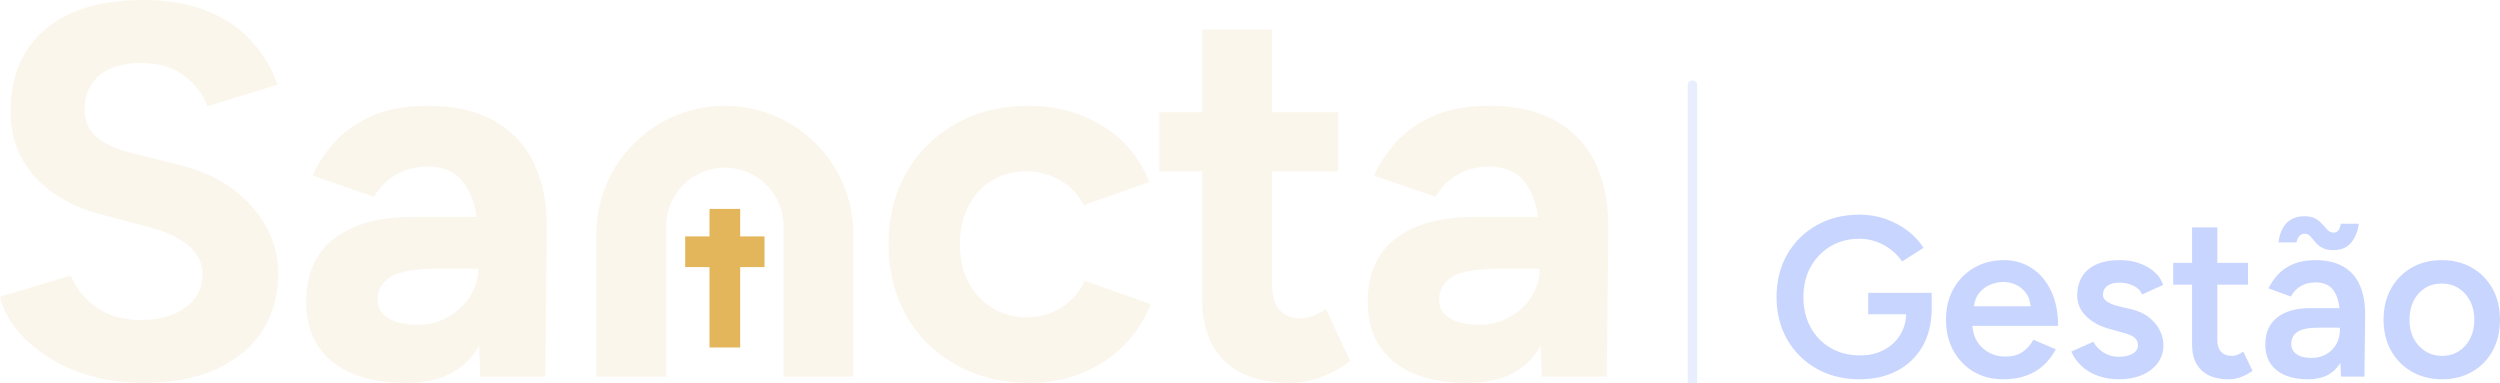
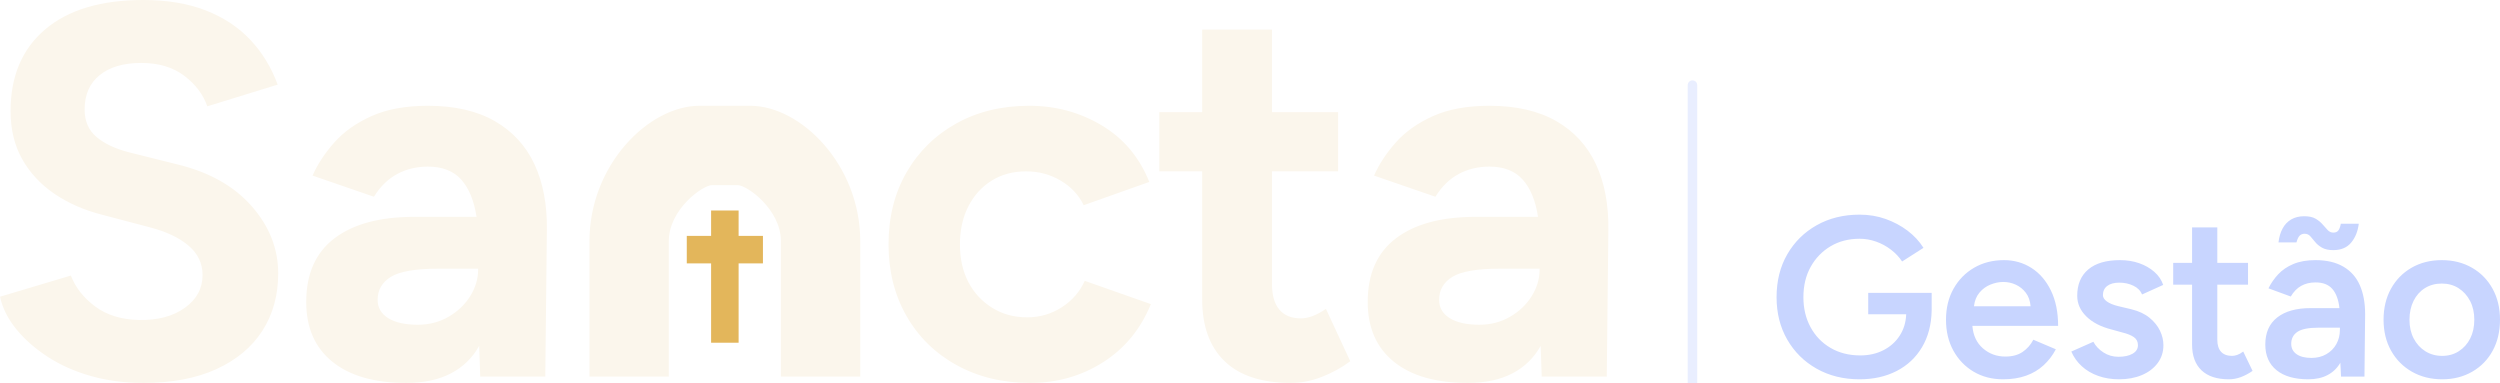
<svg xmlns="http://www.w3.org/2000/svg" viewBox="0 0 4726.869 724" width="472.687" height="72.4">
-   <path fill="#FBF6EC" d="M271 724L271 724Q218 724 172 711Q126 698 90 674.50Q54 651 30.50 622Q7 593 0 561L0 561L134 521Q147 555 180 579.50Q213 604 263 605L263 605Q316 606 349.50 582Q383 558 383 520L383 520Q383 487 356.50 464.50Q330 442 284 430L284 430L193 406Q142 393 103 366.50Q64 340 42 301Q20 262 20 210L20 210Q20 111 85.50 55.50Q151 0 271 0L271 0Q338 0 388.50 19.50Q439 39 473 75Q507 111 525 160L525 160L392 201Q380 167 348 143Q316 119 267 119L267 119Q217 119 188.50 142Q160 165 160 207L160 207Q160 240 182.50 259Q205 278 244 288L244 288L336 311Q426 333 476 390Q526 447 526 517L526 517Q526 579 496 625.50Q466 672 409 698Q352 724 271 724ZM768 724L768 724Q678 724 628.50 684Q579 644 579 571L579 571Q579 491 632.50 450.50Q686 410 783 410L783 410L901 410Q894 364 872 339.50Q850 315 809 315L809 315Q777 315 751 329Q725 343 707 372L707 372L591 332Q605 300 632 269.50Q659 239 702.50 219.50Q746 200 809 200L809 200Q885 200 935.50 229Q986 258 1010.50 310.50Q1035 363 1034 435L1034 435L1031 712L908 712L906 654Q887 688 852.50 706Q818 724 768 724ZM790 614L790 614Q822 614 848 599Q874 584 889 560Q904 536 904 510L904 510L904 508L829 508Q764 508 739 523.50Q714 539 714 567L714 567Q714 589 734 601.50Q754 614 790 614ZM1948 724L1948 724Q1870 724 1809 690.50Q1748 657 1714 597.50Q1680 538 1680 462L1680 462Q1680 385 1714 326Q1748 267 1808 233.50Q1868 200 1946 200L1946 200Q2021 200 2083 237Q2145 274 2173 344L2173 344L2049 388Q2035 359 2005.50 341.50Q1976 324 1940 324L1940 324Q1903 324 1875 341.50Q1847 359 1831 390Q1815 421 1815 462L1815 462Q1815 503 1831 533.50Q1847 564 1876 582Q1905 600 1942 600L1942 600Q1978 600 2007.50 581Q2037 562 2051 531L2051 531L2176 575Q2147 646 2085.50 685Q2024 724 1948 724ZM2441 724L2441 724Q2358 724 2315.50 683Q2273 642 2273 566L2273 566L2273 324L2192 324L2192 212L2273 212L2273 56L2405 56L2405 212L2530 212L2530 324L2405 324L2405 537Q2405 569 2419 585.50Q2433 602 2460 602L2460 602Q2470 602 2482 597.50Q2494 593 2507 584L2507 584L2553 683Q2529 701 2499.50 712.50Q2470 724 2441 724ZM2775 724L2775 724Q2685 724 2635.50 684Q2586 644 2586 571L2586 571Q2586 491 2639.50 450.50Q2693 410 2790 410L2790 410L2908 410Q2901 364 2879 339.50Q2857 315 2816 315L2816 315Q2784 315 2758 329Q2732 343 2714 372L2714 372L2598 332Q2612 300 2639 269.50Q2666 239 2709.50 219.50Q2753 200 2816 200L2816 200Q2892 200 2942.50 229Q2993 258 3017.50 310.50Q3042 363 3041 435L3041 435L3038 712L2915 712L2913 654Q2894 688 2859.50 706Q2825 724 2775 724ZM2797 614L2797 614Q2829 614 2855 599Q2881 584 2896 560Q2911 536 2911 510L2911 510L2911 508L2836 508Q2771 508 2746 523.50Q2721 539 2721 567L2721 567Q2721 589 2741 601.50Q2761 614 2797 614ZM1127.522 712V443A243 243 0 0 1 1613.522 443V712H1481.522V428A111 111 0 0 0 1259.522 428V712Z" />
-   <path fill="#E3B65B" d="M1341.522 395L1399.522 395L1399.522 447L1445.522 447L1445.522 505L1399.522 505L1399.522 657L1341.522 657L1341.522 505L1295.522 505L1295.522 447L1341.522 447Z" />
+   <path fill="#FBF6EC" d="M271 724L271 724Q218 724 172 711Q126 698 90 674.50Q54 651 30.50 622Q7 593 0 561L0 561L134 521Q147 555 180 579.50Q213 604 263 605L263 605Q316 606 349.50 582Q383 558 383 520L383 520Q383 487 356.50 464.50Q330 442 284 430L284 430L193 406Q142 393 103 366.50Q64 340 42 301Q20 262 20 210L20 210Q20 111 85.50 55.50Q151 0 271 0L271 0Q338 0 388.50 19.50Q439 39 473 75Q507 111 525 160L525 160L392 201Q380 167 348 143Q316 119 267 119L267 119Q217 119 188.50 142Q160 165 160 207L160 207Q160 240 182.50 259Q205 278 244 288L244 288L336 311Q426 333 476 390Q526 447 526 517L526 517Q526 579 496 625.50Q466 672 409 698Q352 724 271 724ZM768 724L768 724Q678 724 628.50 684Q579 644 579 571L579 571Q579 491 632.50 450.50Q686 410 783 410L783 410L901 410Q894 364 872 339.50Q850 315 809 315L809 315Q777 315 751 329Q725 343 707 372L707 372L591 332Q605 300 632 269.50Q659 239 702.50 219.50Q746 200 809 200L809 200Q885 200 935.50 229Q986 258 1010.50 310.50Q1035 363 1034 435L1034 435L1031 712L908 712L906 654Q887 688 852.50 706Q818 724 768 724ZM790 614L790 614Q822 614 848 599Q874 584 889 560Q904 536 904 510L904 510L904 508L829 508Q764 508 739 523.50Q714 539 714 567L714 567Q714 589 734 601.50Q754 614 790 614ZM1948 724L1948 724Q1870 724 1809 690.50Q1748 657 1714 597.50Q1680 538 1680 462L1680 462Q1680 385 1714 326Q1748 267 1808 233.50Q1868 200 1946 200L1946 200Q2021 200 2083 237Q2145 274 2173 344L2173 344L2049 388Q2035 359 2005.50 341.50Q1976 324 1940 324L1940 324Q1903 324 1875 341.50Q1847 359 1831 390Q1815 421 1815 462L1815 462Q1815 503 1831 533.50Q1847 564 1876 582Q1905 600 1942 600L1942 600Q1978 600 2007.50 581Q2037 562 2051 531L2051 531L2176 575Q2147 646 2085.50 685Q2024 724 1948 724ZM2441 724L2441 724Q2358 724 2315.50 683Q2273 642 2273 566L2273 566L2273 324L2192 324L2192 212L2273 212L2273 56L2405 56L2405 212L2530 212L2530 324L2405 324L2405 537Q2405 569 2419 585.50Q2433 602 2460 602L2460 602Q2470 602 2482 597.50Q2494 593 2507 584L2507 584L2553 683Q2529 701 2499.50 712.50Q2470 724 2441 724ZM2775 724L2775 724Q2685 724 2635.50 684Q2586 644 2586 571L2586 571Q2586 491 2639.50 450.50Q2693 410 2790 410L2790 410L2908 410Q2901 364 2879 339.50Q2857 315 2816 315L2816 315Q2784 315 2758 329Q2732 343 2714 372L2714 372L2598 332Q2612 300 2639 269.50Q2666 239 2709.50 219.50Q2753 200 2816 200L2816 200Q2892 200 2942.50 229Q2993 258 3017.50 310.50Q3042 363 3041 435L3041 435L3038 712L2915 712L2913 654Q2894 688 2859.50 706Q2825 724 2775 724ZM2797 614L2797 614Q2829 614 2855 599Q2881 584 2896 560Q2911 536 2911 510L2911 510L2911 508L2836 508Q2771 508 2746 523.50Q2721 539 2721 567L2721 567Q2721 589 2741 601.50Q2761 614 2797 614ZM1114.522 712V456C1114.522 312 1226.522 200 1322.522 200H1418.522C1514.522 200 1626.522 312 1626.522 456V712H1476.522V456C1476.522 396 1412.522 350 1394.522 350H1346.522C1328.522 350 1264.522 396 1264.522 456V712Z" />
+   <path fill="#E3B65B" d="M1344.522 398L1396.522 398L1396.522 446L1442.522 446L1442.522 498L1396.522 498L1396.522 648L1344.522 648L1344.522 498L1298.522 498L1298.522 446L1344.522 446Z" />
  <rect x="3191.039" y="152" width="18" height="600" rx="9" fill="#C8D5FF" fill-opacity="0.4" />
  <path fill="#C8D5FF" d="M3515.99 717.16L3515.99 717.16Q3470.41 717.16 3434.93 697.16Q3399.46 677.17 3379.25 642.13Q3359.04 607.08 3359.04 561.93L3359.04 561.93Q3359.04 515.92 3379.25 480.88Q3399.46 445.83 3434.93 425.83Q3470.41 405.84 3515.99 405.84L3515.99 405.84Q3542.22 405.84 3565.22 414.01Q3588.23 422.18 3606.72 436.16Q3625.21 450.13 3636.82 468.62L3636.82 468.62L3596.40 494.42Q3588.23 481.95 3575.33 472.06Q3562.43 462.17 3547.16 456.80Q3531.90 451.42 3515.99 451.42L3515.99 451.42Q3485.03 451.42 3461.16 465.61Q3437.30 479.80 3423.54 504.52Q3409.78 529.25 3409.78 561.93L3409.78 561.93Q3409.78 593.75 3423.32 618.69Q3436.87 643.63 3461.16 657.82Q3485.46 672.01 3517.28 672.01L3517.28 672.01Q3541.79 672.01 3561.14 662.12Q3580.49 652.23 3591.88 634.60Q3603.28 616.97 3604.14 594.18L3604.14 594.18L3532.33 594.18L3532.33 553.76L3652.30 553.76L3652.30 587.30Q3651.44 627.29 3634.02 656.53Q3616.61 685.77 3586.08 701.47Q3555.55 717.16 3515.99 717.16ZM3787.32 717.16L3787.32 717.16Q3755.93 717.16 3731.63 702.75Q3707.34 688.35 3693.36 662.98Q3679.39 637.61 3679.39 604.50L3679.39 604.50Q3679.39 571.39 3693.58 546.02Q3707.77 520.65 3732.49 506.25Q3757.22 491.84 3789.04 491.84L3789.04 491.84Q3817.85 491.84 3841.07 506.68Q3864.29 521.51 3877.83 549.46Q3891.38 577.41 3891.38 616.11L3891.38 616.11L3729.27 616.11Q3731.42 643.20 3749.26 658.68Q3767.11 674.16 3791.62 674.16L3791.62 674.16Q3811.40 674.16 3824.30 665.35Q3837.20 656.53 3844.51 642.34L3844.51 642.34L3887.08 660.40Q3878.05 677.60 3864.07 690.50Q3850.10 703.40 3830.96 710.28Q3811.83 717.16 3787.32 717.16ZM3732.28 579.13L3732.28 579.13L3839.35 579.13Q3838.06 563.65 3830.32 553.55Q3822.58 543.44 3811.40 538.28Q3800.22 533.12 3787.75 533.12L3787.75 533.12Q3775.71 533.12 3763.45 538.07Q3751.20 543.01 3742.60 553.33Q3734.00 563.65 3732.28 579.13ZM4006.62 717.16L4006.62 717.16Q3985.12 717.16 3967.06 710.71Q3949.00 704.26 3936.10 692.43Q3923.20 680.61 3916.32 664.70L3916.32 664.70L3958.03 646.21Q3964.48 658.25 3977.16 666.42Q3989.85 674.59 4005.33 674.59L4005.33 674.59Q4022.10 674.59 4032.20 668.78Q4042.31 662.98 4042.31 652.66L4042.31 652.66Q4042.31 642.77 4034.57 637.39Q4026.83 632.02 4012.64 628.58L4012.64 628.58L3992.43 622.99Q3961.90 615.25 3944.70 598.26Q3927.50 581.28 3927.50 559.35L3927.50 559.35Q3927.50 527.10 3948.35 509.47Q3969.21 491.84 4008.34 491.84L4008.34 491.84Q4028.12 491.84 4044.67 497.64Q4061.23 503.45 4073.27 513.99Q4085.31 524.52 4090.04 538.71L4090.04 538.71L4050.05 556.77Q4045.75 546.02 4033.71 540.22Q4021.67 534.41 4007.05 534.41L4007.05 534.41Q3992.43 534.41 3984.26 540.64Q3976.09 546.88 3976.09 558.06L3976.09 558.06Q3976.09 564.51 3983.40 569.88Q3990.71 575.26 4004.47 578.70L4004.47 578.70L4029.84 584.72Q4050.91 589.88 4064.24 600.85Q4077.57 611.81 4084.02 625.36Q4090.47 638.90 4090.47 652.66L4090.47 652.66Q4090.47 672.01 4079.50 686.63Q4068.54 701.25 4049.62 709.21Q4030.70 717.16 4006.62 717.16ZM4214.31 717.16L4214.31 717.16Q4180.34 717.16 4162.49 700.17Q4144.65 683.19 4144.65 651.37L4144.65 651.37L4144.65 538.28L4108.96 538.28L4108.96 497L4144.65 497L4144.65 429.92L4192.38 429.92L4192.38 497L4250.43 497L4250.43 538.28L4192.38 538.28L4192.38 642.34Q4192.38 657.39 4199.47 665.13Q4206.57 672.87 4220.33 672.87L4220.33 672.87Q4224.63 672.87 4229.79 671.15Q4234.95 669.43 4241.40 664.70L4241.40 664.70L4259.03 701.25Q4247.85 708.99 4236.67 713.08Q4225.49 717.16 4214.31 717.16ZM4364.38 717.16L4364.38 717.16Q4325.68 717.16 4304.39 699.96Q4283.11 682.76 4283.11 651.37L4283.11 651.37Q4283.11 617.83 4305.68 600.20Q4328.26 582.57 4368.68 582.57L4368.68 582.57L4423.29 582.57Q4420.71 558.92 4409.96 546.45Q4399.21 533.98 4378.14 533.98L4378.14 533.98Q4362.66 533.98 4351.05 540.43Q4339.44 546.88 4331.27 560.64L4331.27 560.64L4289.13 545.16Q4296.01 530.97 4307.40 518.72Q4318.80 506.46 4336.21 499.15Q4353.63 491.84 4378.14 491.84L4378.14 491.84Q4409.53 491.84 4430.60 504.10Q4451.67 516.35 4461.77 539.14Q4471.88 561.93 4471.88 594.18L4471.88 594.18L4470.59 712L4426.30 712L4425.01 685.77Q4416.41 700.82 4401.14 708.99Q4385.88 717.16 4364.38 717.16ZM4370.40 676.74L4370.40 676.74Q4386.31 676.74 4398.56 669.64Q4410.82 662.55 4417.48 650.51Q4424.15 638.47 4424.15 623.85L4424.15 623.85L4424.15 619.55L4384.16 619.55Q4355.35 619.55 4343.74 627.50Q4332.13 635.46 4332.13 650.08L4332.13 650.08Q4332.13 662.55 4342.23 669.64Q4352.34 676.74 4370.40 676.74ZM4411.68 472.92L4411.68 472.92Q4398.35 472.92 4390.18 468.19Q4382.01 463.46 4377.28 457.44Q4372.55 451.42 4368.25 446.69Q4363.95 441.96 4357.50 441.96L4357.50 441.96Q4351.91 441.96 4348.25 445.40Q4344.60 448.84 4342.02 458.30L4342.02 458.30L4308.05 458.30Q4309.77 443.25 4315.79 432.07Q4321.81 420.89 4332.13 414.87Q4342.45 408.85 4356.64 408.85L4356.64 408.85Q4370.40 408.85 4378.35 413.58Q4386.31 418.31 4391.47 424.33Q4396.63 430.35 4401.14 435.08Q4405.66 439.81 4411.68 439.81L4411.68 439.81Q4418.56 439.81 4421.57 435.30Q4424.58 430.78 4425.87 423.04L4425.87 423.04L4459.84 423.04Q4457.26 444.54 4445.43 458.73Q4433.61 472.92 4411.68 472.92ZM4617.65 717.16L4617.65 717.16Q4585.40 717.16 4560.24 702.75Q4535.09 688.35 4520.90 662.98Q4506.71 637.61 4506.71 604.50L4506.71 604.50Q4506.71 571.39 4520.68 546.02Q4534.66 520.65 4559.60 506.25Q4584.54 491.84 4616.79 491.84L4616.79 491.84Q4649.04 491.84 4673.98 506.25Q4698.92 520.65 4712.89 546.02Q4726.87 571.39 4726.87 604.50L4726.87 604.50Q4726.87 637.61 4713.11 662.98Q4699.35 688.35 4674.41 702.75Q4649.47 717.16 4617.65 717.16ZM4617.65 672.87L4617.65 672.87Q4635.28 672.87 4649.04 664.05Q4662.80 655.24 4670.54 639.98Q4678.28 624.71 4678.28 604.50L4678.28 604.50Q4678.28 584.29 4670.32 569.02Q4662.37 553.76 4648.61 544.94Q4634.85 536.13 4616.79 536.13L4616.79 536.13Q4598.73 536.13 4584.97 544.73Q4571.21 553.33 4563.47 568.81Q4555.73 584.29 4555.73 604.50L4555.73 604.50Q4555.73 624.71 4563.68 639.98Q4571.64 655.24 4585.61 664.05Q4599.59 672.87 4617.65 672.87Z" />
</svg>
